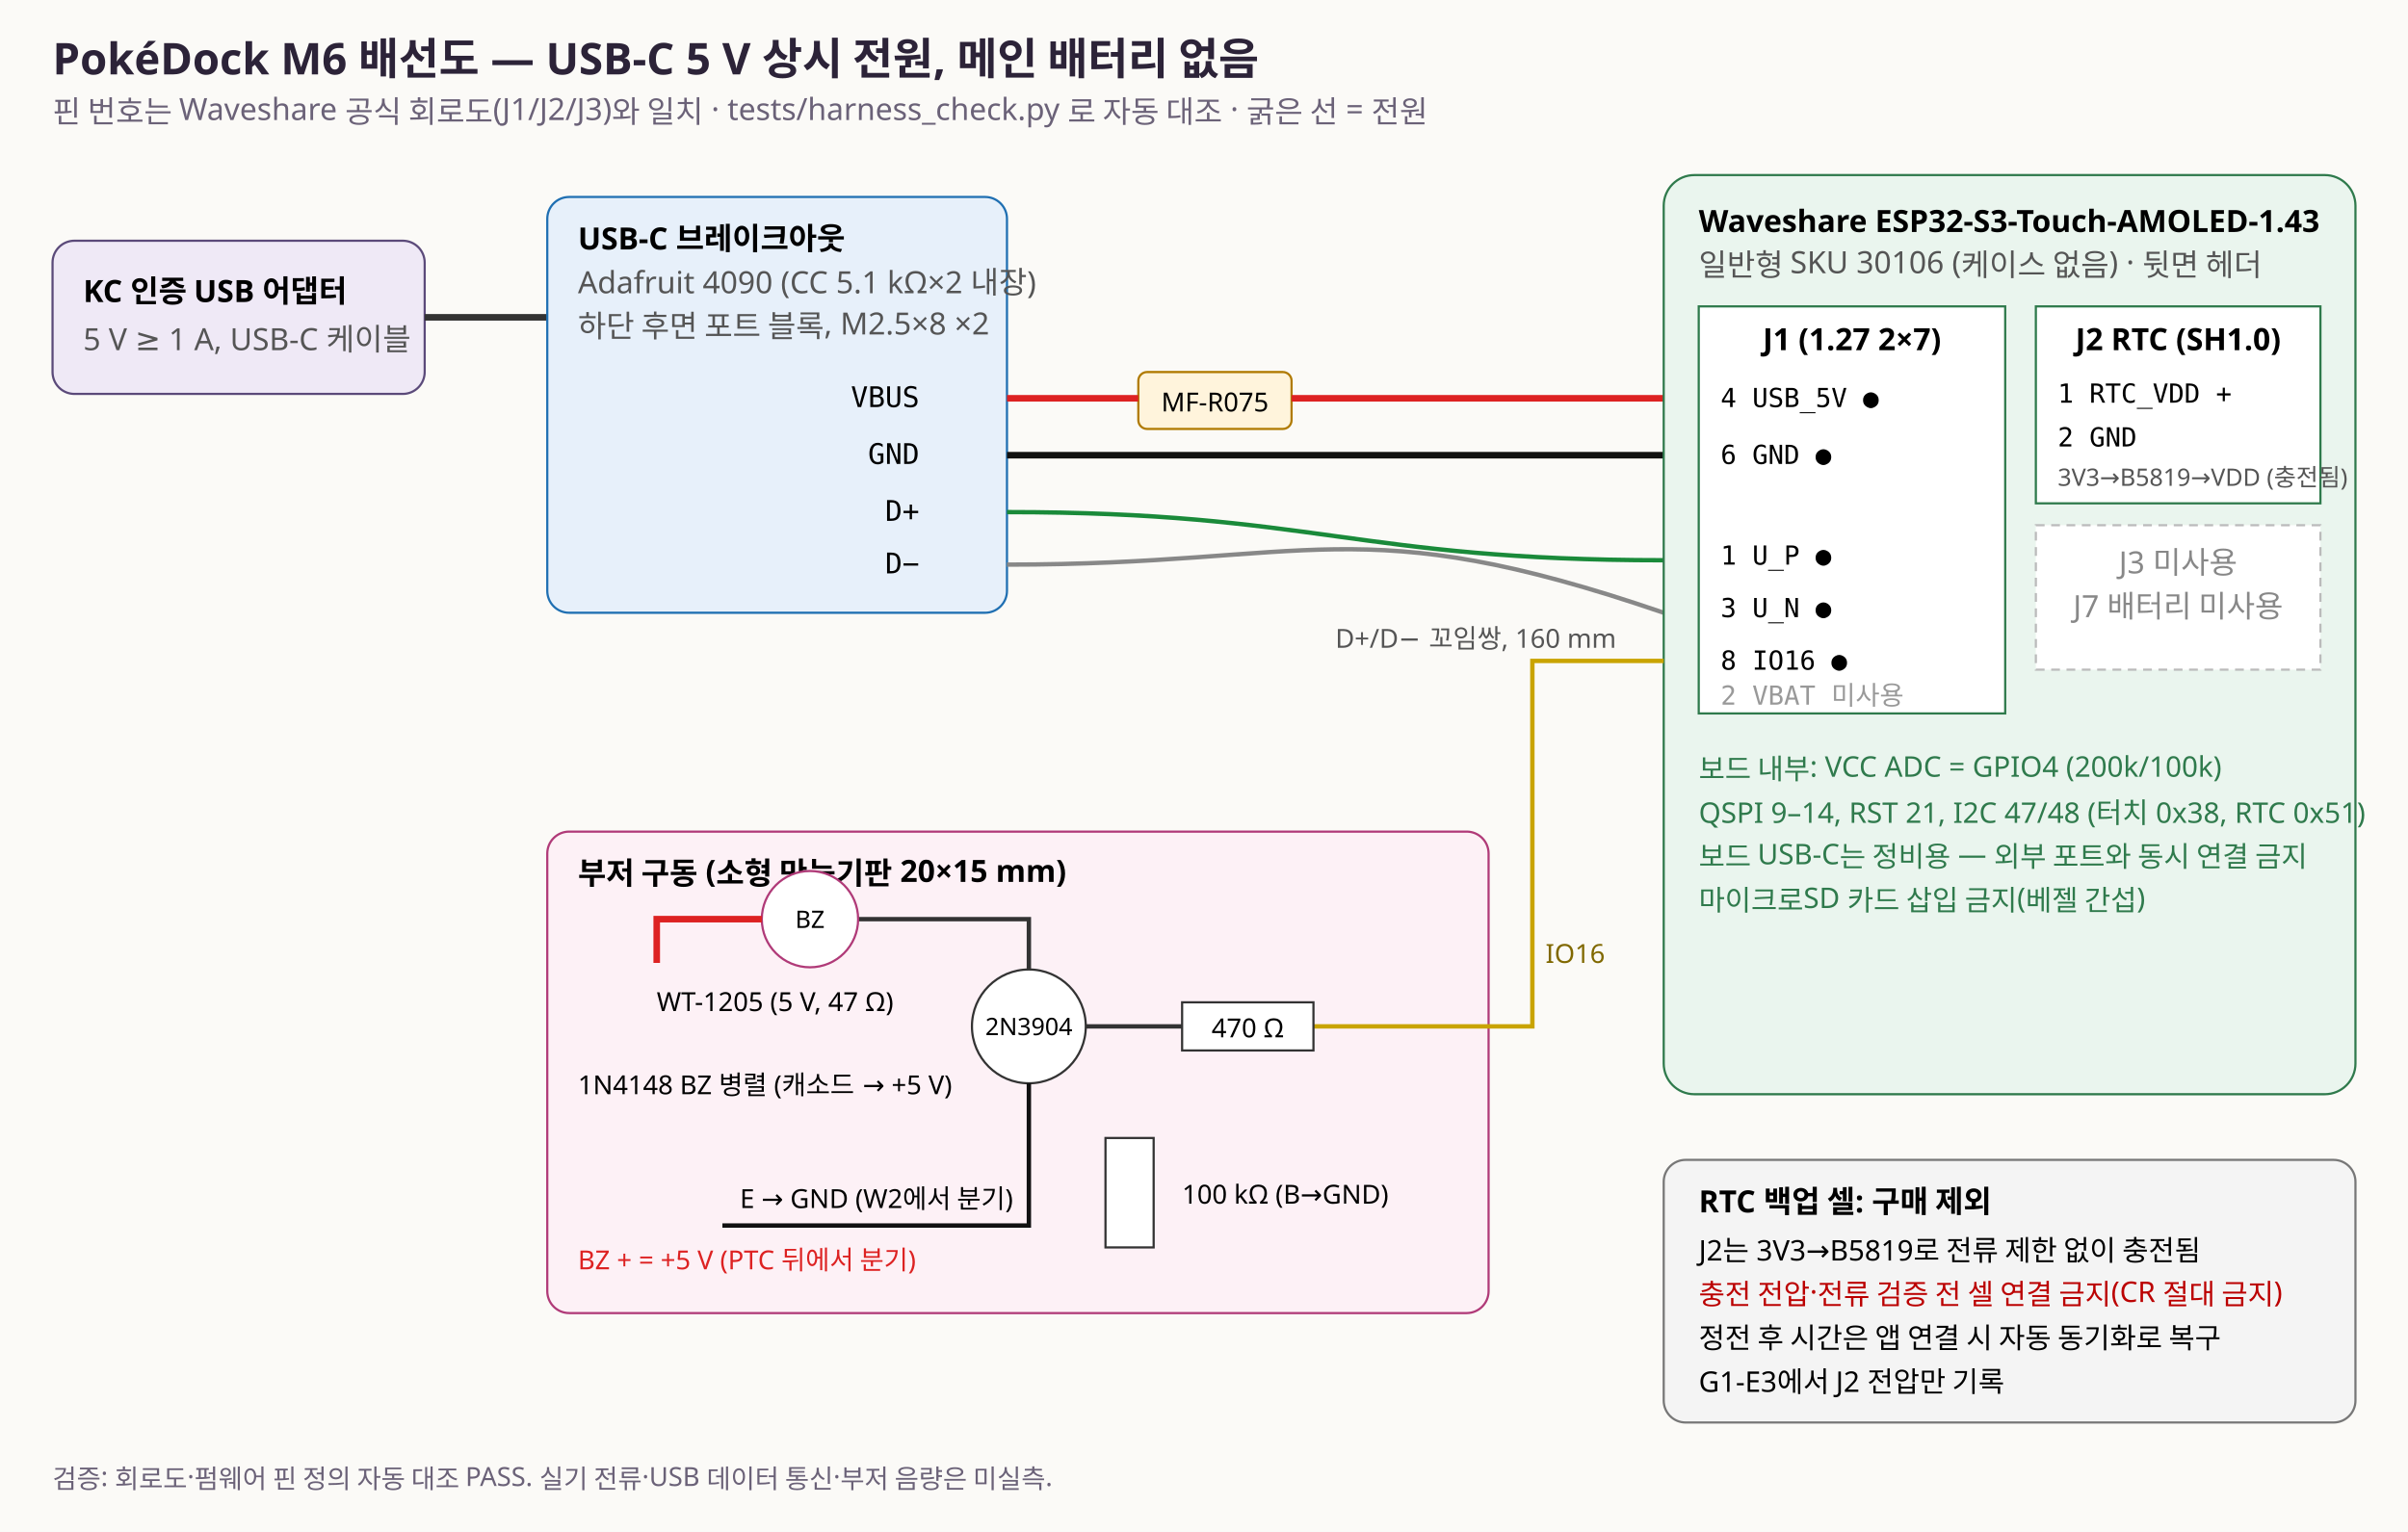
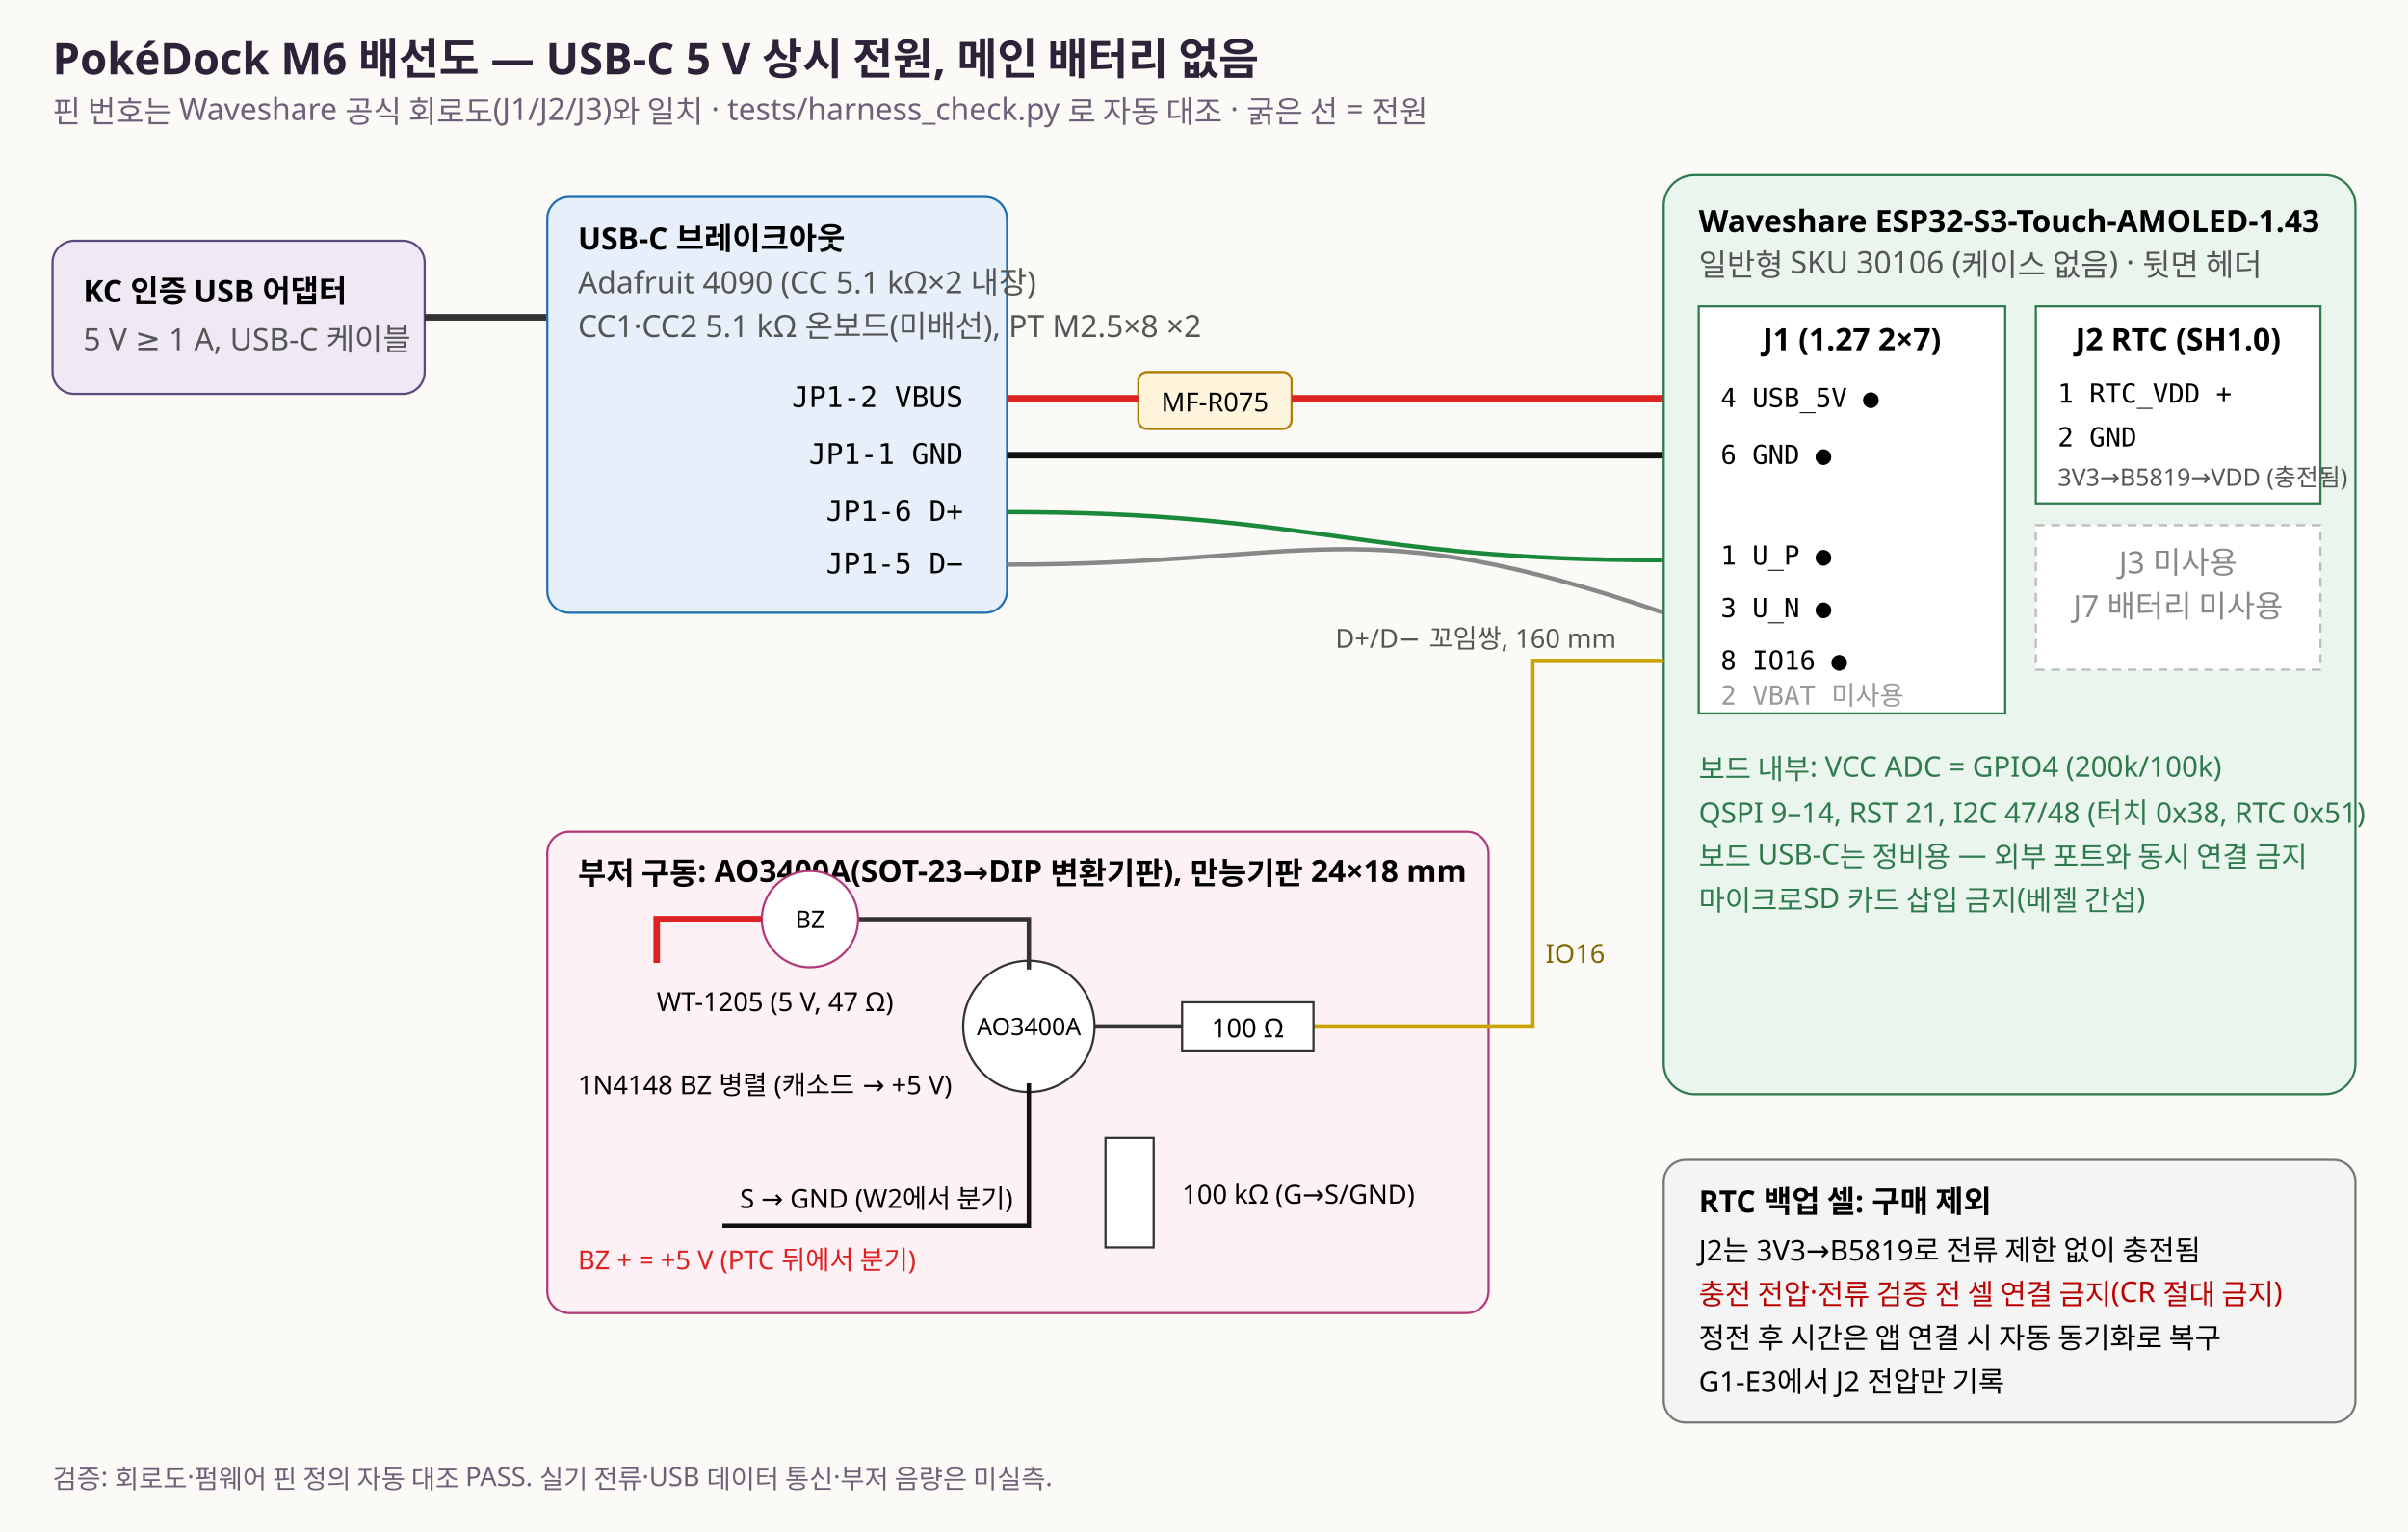
<svg xmlns="http://www.w3.org/2000/svg" viewBox="0 0 1100 700" font-family="Segoe UI, Noto Sans KR, sans-serif" font-size="14">
  <rect width="1100" height="700" fill="#fbfaf7" />
  <text x="24" y="34" font-size="20" font-weight="700" fill="#2c2338">PokéDock M6 배선도 — USB-C 5 V 상시 전원, 메인 배터리 없음</text>
  <text x="24" y="56" fill="#6b6278">핀 번호는 Waveshare 공식 회로도(J1/J2/J3)와 일치 · tests/harness_check.py 로 자동 대조 · 굵은 선 = 전원</text>
  <rect x="24" y="110" width="170" height="70" rx="10" fill="#efe9f6" stroke="#5b4a7a" />
  <text x="38" y="138" font-weight="700">KC 인증 USB 어댑터</text>
  <text x="38" y="160" fill="#555">5 V ≥ 1 A, USB-C 케이블</text>
  <line x1="194" y1="145" x2="250" y2="145" stroke="#333" stroke-width="3" />
  <rect x="250" y="90" width="210" height="190" rx="10" fill="#e7f0fa" stroke="#1f6fb2" />
  <text x="264" y="114" font-weight="700">USB-C 브레이크아웃</text>
  <text x="264" y="134" fill="#555">Adafruit 4090 (CC 5.1 kΩ×2 내장)</text>
-   <text x="264" y="154" fill="#555">하단 후면 포트 블록, M2.5×8 ×2</text>
+   <text x="264" y="154" fill="#555">CC1·CC2 5.1 kΩ 온보드(미배선), PT M2.5×8 ×2</text>
  <g font-family="Consolas, monospace" font-size="13">
-     <text x="420" y="186" text-anchor="end">VBUS</text>
-     <text x="420" y="212" text-anchor="end">GND</text>
-     <text x="420" y="238" text-anchor="end">D+</text>
-     <text x="420" y="262" text-anchor="end">D−</text>
+     <text x="440" y="186" text-anchor="end">JP1-2 VBUS</text>
+     <text x="440" y="212" text-anchor="end">JP1-1 GND</text>
+     <text x="440" y="238" text-anchor="end">JP1-6 D+</text>
+     <text x="440" y="262" text-anchor="end">JP1-5 D−</text>
  </g>
  <rect x="520" y="170" width="70" height="26" rx="4" fill="#fff4dc" stroke="#b07a00" />
  <text x="555" y="188" text-anchor="middle" font-size="12">MF-R075</text>
  <path d="M460 182 H520" stroke="#d22" stroke-width="3" fill="none" />
  <path d="M590 182 H760" stroke="#d22" stroke-width="3" fill="none" />
  <path d="M460 208 H760" stroke="#111" stroke-width="3" fill="none" />
  <path d="M460 234 C600 234 620 256 760 256" stroke="#1a8a3a" stroke-width="2" fill="none" />
  <path d="M460 258 C600 258 620 232 760 280" stroke="#888" stroke-width="2" fill="none" />
  <text x="610" y="296" fill="#555" font-size="12">D+/D− 꼬임쌍, 160 mm</text>
  <rect x="760" y="80" width="316" height="420" rx="14" fill="#eaf5ee" stroke="#2f7a4c" />
  <text x="776" y="106" font-weight="700">Waveshare ESP32-S3-Touch-AMOLED-1.43</text>
  <text x="776" y="126" fill="#555">일반형 SKU 30106 (케이스 없음) · 뒷면 헤더</text>
  <rect x="776" y="140" width="140" height="186" fill="#fff" stroke="#2f7a4c" />
  <text x="846" y="160" text-anchor="middle" font-weight="700">J1 (1.27 2×7)</text>
  <g font-family="Consolas, monospace" font-size="12">
    <text x="786" y="186">4 USB_5V ●</text>
    <text x="786" y="212">6 GND    ●</text>
    <text x="786" y="258">1 U_P    ●</text>
    <text x="786" y="282">3 U_N    ●</text>
    <text x="786" y="306">8 IO16   ●</text>
    <text x="786" y="322" fill="#999">2 VBAT 미사용</text>
  </g>
  <rect x="930" y="140" width="130" height="90" fill="#fff" stroke="#2f7a4c" />
  <text x="995" y="160" text-anchor="middle" font-weight="700">J2 RTC (SH1.0)</text>
  <g font-family="Consolas, monospace" font-size="12">
    <text x="940" y="184">1 RTC_VDD +</text>
    <text x="940" y="204">2 GND</text>
  </g>
  <text x="940" y="222" font-size="11" fill="#555">3V3→B5819→VDD (충전됨)</text>
  <rect x="930" y="240" width="130" height="66" fill="#fff" stroke="#bbb" stroke-dasharray="4 3" />
  <text x="995" y="262" text-anchor="middle" fill="#888">J3 미사용</text>
  <text x="995" y="282" text-anchor="middle" fill="#888">J7 배터리 미사용</text>
  <text x="776" y="356" fill="#2f7a4c" font-size="13">보드 내부: VCC ADC = GPIO4 (200k/100k)</text>
  <text x="776" y="376" fill="#2f7a4c" font-size="13">QSPI 9–14, RST 21, I2C 47/48 (터치 0x38, RTC 0x51)</text>
  <text x="776" y="396" fill="#2f7a4c" font-size="13">보드 USB-C는 정비용 — 외부 포트와 동시 연결 금지</text>
  <text x="776" y="416" fill="#2f7a4c" font-size="13">마이크로SD 카드 삽입 금지(베젤 간섭)</text>
  <rect x="250" y="380" width="430" height="220" rx="10" fill="#fdf1f6" stroke="#b03a78" />
-   <text x="264" y="404" font-weight="700">부저 구동 (소형 만능기판 20×15 mm)</text>
+   <text x="264" y="404" font-weight="700">부저 구동: AO3400A(SOT-23→DIP 변환기판), 만능기판 24×18 mm</text>
  <path d="M760 302 H700 V469 H600" stroke="#c9a400" stroke-width="2" fill="none" />
  <text x="706" y="440" font-size="12" fill="#806800">IO16</text>
  <rect x="540" y="458" width="60" height="22" fill="#fff" stroke="#333" />
-   <text x="570" y="474" text-anchor="middle" font-size="12">470 Ω</text>
+   <text x="570" y="474" text-anchor="middle" font-size="12">100 Ω</text>
  <path d="M540 469 H496" stroke="#333" stroke-width="2" fill="none" />
-   <circle cx="470" cy="469" r="26" fill="#fff" stroke="#333" />
-   <text x="470" y="473" text-anchor="middle" font-size="11">2N3904</text>
+   <circle cx="470" cy="469" r="30" fill="#fff" stroke="#333" />
+   <text x="470" y="473" text-anchor="middle" font-size="11">AO3400A</text>
  <path d="M470 495 V560 H330" stroke="#111" stroke-width="2" fill="none" />
-   <text x="338" y="552" font-size="12">E → GND (W2에서 분기)</text>
+   <text x="338" y="552" font-size="12">S → GND (W2에서 분기)</text>
  <rect x="505" y="520" width="22" height="50" fill="#fff" stroke="#333" />
-   <text x="540" y="550" font-size="12">100 kΩ (B→GND)</text>
+   <text x="540" y="550" font-size="12">100 kΩ (G→S/GND)</text>
  <path d="M470 443 V420 H392" stroke="#333" stroke-width="2" fill="none" />
  <circle cx="370" cy="420" r="22" fill="#fff" stroke="#b03a78" />
  <text x="370" y="424" text-anchor="middle" font-size="11">BZ</text>
  <text x="300" y="462" font-size="12">WT-1205 (5 V, 47 Ω)</text>
  <path d="M348 420 H300 V440" stroke="#d22" stroke-width="3" fill="none" />
  <text x="264" y="580" font-size="12" fill="#d22">BZ + = +5 V (PTC 뒤에서 분기)</text>
  <text x="264" y="500" font-size="12">1N4148 BZ 병렬 (캐소드 → +5 V)</text>
  <rect x="760" y="530" width="316" height="120" rx="10" fill="#f4f4f4" stroke="#777" />
  <text x="776" y="554" font-weight="700">RTC 백업 셀: 구매 제외</text>
  <text x="776" y="576" font-size="13">J2는 3V3→B5819로 전류 제한 없이 충전됨</text>
  <text x="776" y="596" font-size="13" fill="#b00">충전 전압·전류 검증 전 셀 연결 금지(CR 절대 금지)</text>
  <text x="776" y="616" font-size="13">정전 후 시간은 앱 연결 시 자동 동기화로 복구</text>
  <text x="776" y="636" font-size="13">G1-E3에서 J2 전압만 기록</text>
  <text x="24" y="680" fill="#6b6278" font-size="12">검증: 회로도·펌웨어 핀 정의 자동 대조 PASS. 실기 전류·USB 데이터 통신·부저 음량은 미실측.</text>
</svg>
